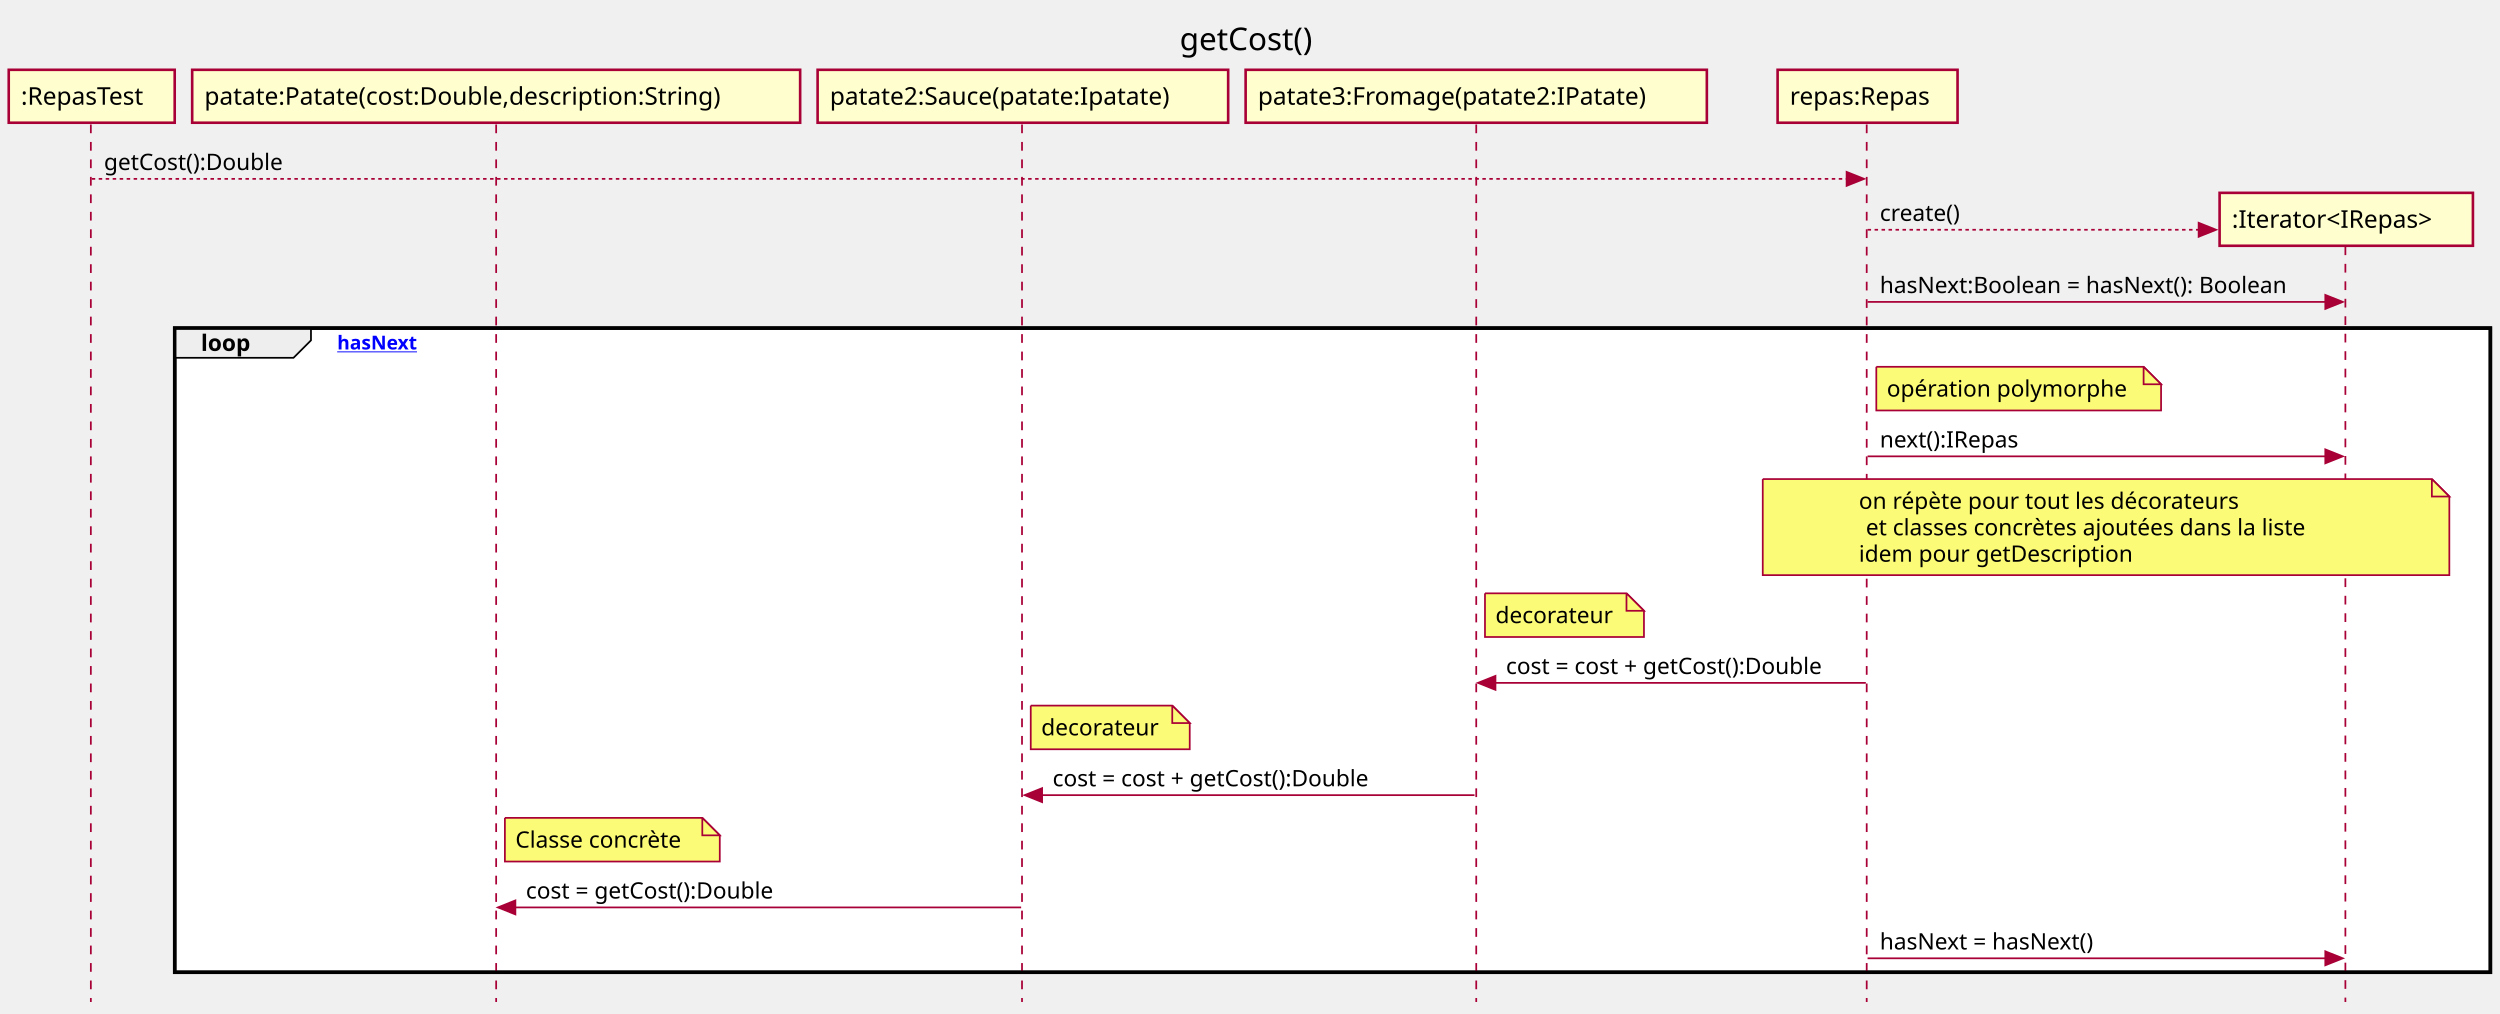
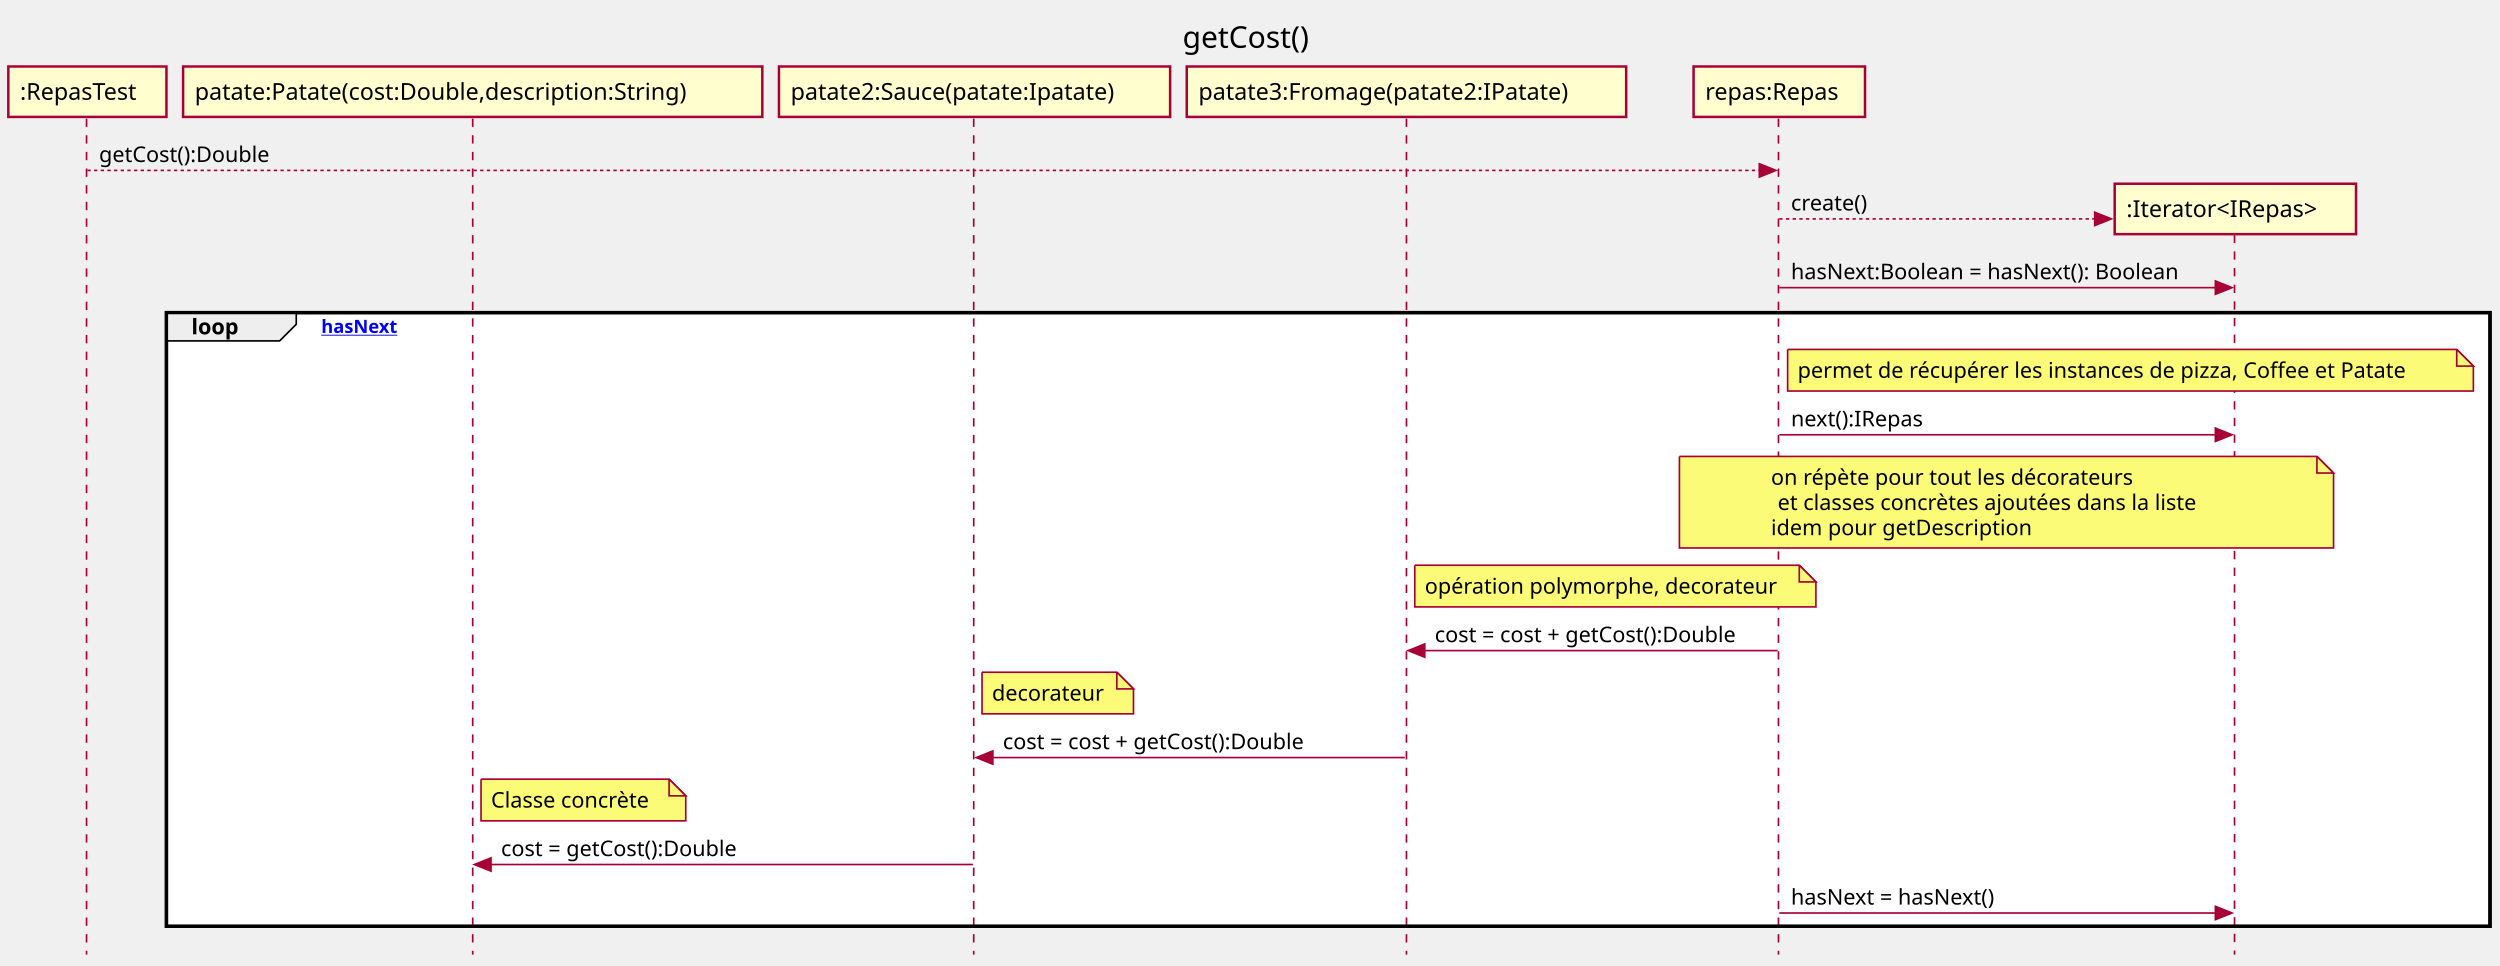
- <svg xmlns="http://www.w3.org/2000/svg" xmlns:xlink="http://www.w3.org/1999/xlink" contentScriptType="application/ecmascript" contentStyleType="text/css" height="580px" preserveAspectRatio="none" style="width:1431px;height:580px;" version="1.1" viewBox="0 0 1431 580" width="1431px" zoomAndPan="magnify">
+ <svg xmlns="http://www.w3.org/2000/svg" xmlns:xlink="http://www.w3.org/1999/xlink" contentScriptType="application/ecmascript" contentStyleType="text/css" height="580px" preserveAspectRatio="none" style="width:1502px;height:580px;" version="1.1" viewBox="0 0 1502 580" width="1502px" zoomAndPan="magnify">
  <defs />
  <g>
-     <text fill="#000000" font-family="sans-serif" font-size="18" lengthAdjust="spacing" textLength="85" x="675.25" y="28.708">getCost()</text>
-     <rect fill="#FFFFFF" height="368.727" style="stroke:#000000;stroke-width:2.0;" width="1325.5" x="100" y="187.812" />
+     <text fill="#000000" font-family="sans-serif" font-size="18" lengthAdjust="spacing" textLength="85" x="710.5" y="28.708">getCost()</text>
+     <rect fill="#FFFFFF" height="368.727" style="stroke:#000000;stroke-width:2.0;" width="1396" x="100" y="187.812" />
    <line style="stroke:#A80036;stroke-width:1.0;stroke-dasharray:5.0,5.0;" x1="52" x2="52" y1="71.25" y2="573.539" />
    <line style="stroke:#A80036;stroke-width:1.0;stroke-dasharray:5.0,5.0;" x1="284" x2="284" y1="71.25" y2="573.539" />
    <line style="stroke:#A80036;stroke-width:1.0;stroke-dasharray:5.0,5.0;" x1="585" x2="585" y1="71.25" y2="573.539" />
    <line style="stroke:#A80036;stroke-width:1.0;stroke-dasharray:5.0,5.0;" x1="845" x2="845" y1="71.25" y2="573.539" />
    <line style="stroke:#A80036;stroke-width:1.0;stroke-dasharray:5.0,5.0;" x1="1068.5" x2="1068.5" y1="71.25" y2="573.539" />
    <line style="stroke:#A80036;stroke-width:1.0;stroke-dasharray:5.0,5.0;" x1="1342.5" x2="1342.5" y1="141.031" y2="573.539" />
    <rect fill="#FEFECE" height="30.297" style="stroke:#A80036;stroke-width:1.5;" width="95" x="5" y="39.953" />
    <text fill="#000000" font-family="sans-serif" font-size="14" lengthAdjust="spacing" textLength="81" x="12" y="59.948">:RepasTest</text>
    <rect fill="#FEFECE" height="30.297" style="stroke:#A80036;stroke-width:1.5;" width="348" x="110" y="39.953" />
    <text fill="#000000" font-family="sans-serif" font-size="14" lengthAdjust="spacing" textLength="334" x="117" y="59.948">patate:Patate(cost:Double,description:String)</text>
    <rect fill="#FEFECE" height="30.297" style="stroke:#A80036;stroke-width:1.5;" width="235" x="468" y="39.953" />
    <text fill="#000000" font-family="sans-serif" font-size="14" lengthAdjust="spacing" textLength="221" x="475" y="59.948">patate2:Sauce(patate:Ipatate)</text>
    <rect fill="#FEFECE" height="30.297" style="stroke:#A80036;stroke-width:1.5;" width="264" x="713" y="39.953" />
    <text fill="#000000" font-family="sans-serif" font-size="14" lengthAdjust="spacing" textLength="250" x="720" y="59.948">patate3:Fromage(patate2:IPatate)</text>
    <rect fill="#FEFECE" height="30.297" style="stroke:#A80036;stroke-width:1.5;" width="103" x="1017.5" y="39.953" />
    <text fill="#000000" font-family="sans-serif" font-size="14" lengthAdjust="spacing" textLength="89" x="1024.5" y="59.948">repas:Repas</text>
    <polygon fill="#A80036" points="1057,98.383,1067,102.383,1057,106.383" style="stroke:#A80036;stroke-width:1.0;" />
    <line style="stroke:#A80036;stroke-width:1.0;stroke-dasharray:2.0,2.0;" x1="52.5" x2="1063" y1="102.383" y2="102.383" />
    <text fill="#000000" font-family="sans-serif" font-size="13" lengthAdjust="spacing" textLength="110" x="59.5" y="97.317">getCost():Double</text>
    <polygon fill="#A80036" points="1258.5,127.516,1268.5,131.516,1258.5,135.516" style="stroke:#A80036;stroke-width:1.0;" />
    <line style="stroke:#A80036;stroke-width:1.0;stroke-dasharray:2.0,2.0;" x1="1069" x2="1264.5" y1="131.516" y2="131.516" />
    <text fill="#000000" font-family="sans-serif" font-size="13" lengthAdjust="spacing" textLength="51" x="1076" y="126.45">create()</text>
    <rect fill="#FEFECE" height="30.297" style="stroke:#A80036;stroke-width:1.5;" width="145" x="1270.5" y="110.383" />
    <text fill="#000000" font-family="sans-serif" font-size="14" lengthAdjust="spacing" textLength="131" x="1277.5" y="130.378">:Iterator&lt;IRepas&gt;</text>
    <polygon fill="#A80036" points="1331,168.812,1341,172.812,1331,176.812" style="stroke:#A80036;stroke-width:1.0;" />
    <line style="stroke:#A80036;stroke-width:1.0;" x1="1069" x2="1337" y1="172.812" y2="172.812" />
    <text fill="#000000" font-family="sans-serif" font-size="13" lengthAdjust="spacing" textLength="250" x="1076" y="167.747">hasNext:Boolean = hasNext(): Boolean</text>
    <path d="M100,187.812 L178,187.812 L178,194.812 L168,204.812 L100,204.812 L100,187.812 " fill="#EEEEEE" style="stroke:#000000;stroke-width:1.0;" />
-     <rect fill="none" height="368.727" style="stroke:#000000;stroke-width:2.0;" width="1325.5" x="100" y="187.812" />
+     <rect fill="none" height="368.727" style="stroke:#000000;stroke-width:2.0;" width="1396" x="100" y="187.812" />
    <text fill="#000000" font-family="sans-serif" font-size="13" font-weight="bold" lengthAdjust="spacing" textLength="33" x="115" y="200.879">loop</text>
    <a href="hasNext" target="_top" title="hasNext" xlink:actuate="onRequest" xlink:href="hasNext" xlink:show="new" xlink:title="hasNext" xlink:type="simple">
      <text fill="#0000FF" font-family="sans-serif" font-size="11" font-weight="bold" lengthAdjust="spacing" text-decoration="underline" textLength="54" x="193" y="200.023">hasNext</text>
    </a>
-     <path d="M1074,209.945 L1074,234.945 L1237,234.945 L1237,219.945 L1227,209.945 L1074,209.945 " fill="#FBFB77" style="stroke:#A80036;stroke-width:1.0;" />
-     <path d="M1227,209.945 L1227,219.945 L1237,219.945 L1227,209.945 " fill="#FBFB77" style="stroke:#A80036;stroke-width:1.0;" />
-     <text fill="#000000" font-family="sans-serif" font-size="13" lengthAdjust="spacing" textLength="142" x="1080" y="227.012">opération polymorphe</text>
+     <path d="M1074,209.945 L1074,234.945 L1486,234.945 L1486,219.945 L1476,209.945 L1074,209.945 " fill="#FBFB77" style="stroke:#A80036;stroke-width:1.0;" />
+     <path d="M1476,209.945 L1476,219.945 L1486,219.945 L1476,209.945 " fill="#FBFB77" style="stroke:#A80036;stroke-width:1.0;" />
+     <text fill="#000000" font-family="sans-serif" font-size="13" lengthAdjust="spacing" textLength="391" x="1080" y="227.012">permet de récupérer les instances de pizza, Coffee et Patate</text>
    <polygon fill="#A80036" points="1331,257.211,1341,261.211,1331,265.211" style="stroke:#A80036;stroke-width:1.0;" />
    <line style="stroke:#A80036;stroke-width:1.0;" x1="1069" x2="1337" y1="261.211" y2="261.211" />
    <text fill="#000000" font-family="sans-serif" font-size="13" lengthAdjust="spacing" textLength="87" x="1076" y="256.145">next():IRepas</text>
    <path d="M1009,274.211 L1009,329.211 L1402,329.211 L1402,284.211 L1392,274.211 L1009,274.211 " fill="#FBFB77" style="stroke:#A80036;stroke-width:1.0;" />
    <path d="M1392,274.211 L1392,284.211 L1402,284.211 L1392,274.211 " fill="#FBFB77" style="stroke:#A80036;stroke-width:1.0;" />
    <text fill="#000000" font-family="sans-serif" font-size="13" lengthAdjust="spacing" textLength="228" x="1064" y="291.278">on répète pour tout les décorateurs</text>
    <text fill="#000000" font-family="sans-serif" font-size="13" lengthAdjust="spacing" textLength="270" x="1068" y="306.411">et classes concrètes ajoutées dans la liste</text>
    <text fill="#000000" font-family="sans-serif" font-size="13" lengthAdjust="spacing" textLength="162" x="1064" y="321.543">idem pour getDescription</text>
-     <path d="M850,339.609 L850,364.609 L941,364.609 L941,349.609 L931,339.609 L850,339.609 " fill="#FBFB77" style="stroke:#A80036;stroke-width:1.0;" />
-     <path d="M931,339.609 L931,349.609 L941,349.609 L931,339.609 " fill="#FBFB77" style="stroke:#A80036;stroke-width:1.0;" />
-     <text fill="#000000" font-family="sans-serif" font-size="13" lengthAdjust="spacing" textLength="70" x="856" y="356.676">decorateur</text>
+     <path d="M850,339.609 L850,364.609 L1091,364.609 L1091,349.609 L1081,339.609 L850,339.609 " fill="#FBFB77" style="stroke:#A80036;stroke-width:1.0;" />
+     <path d="M1081,339.609 L1081,349.609 L1091,349.609 L1081,339.609 " fill="#FBFB77" style="stroke:#A80036;stroke-width:1.0;" />
+     <text fill="#000000" font-family="sans-serif" font-size="13" lengthAdjust="spacing" textLength="220" x="856" y="356.676">opération polymorphe, decorateur</text>
    <polygon fill="#A80036" points="856,386.875,846,390.875,856,394.875" style="stroke:#A80036;stroke-width:1.0;" />
    <line style="stroke:#A80036;stroke-width:1.0;" x1="850" x2="1068" y1="390.875" y2="390.875" />
    <text fill="#000000" font-family="sans-serif" font-size="13" lengthAdjust="spacing" textLength="200" x="862" y="385.809">cost = cost + getCost():Double</text>
    <path d="M590,403.875 L590,428.875 L681,428.875 L681,413.875 L671,403.875 L590,403.875 " fill="#FBFB77" style="stroke:#A80036;stroke-width:1.0;" />
    <path d="M671,403.875 L671,413.875 L681,413.875 L671,403.875 " fill="#FBFB77" style="stroke:#A80036;stroke-width:1.0;" />
    <text fill="#000000" font-family="sans-serif" font-size="13" lengthAdjust="spacing" textLength="70" x="596" y="420.942">decorateur</text>
    <polygon fill="#A80036" points="596.5,451.141,586.5,455.141,596.5,459.141" style="stroke:#A80036;stroke-width:1.0;" />
    <line style="stroke:#A80036;stroke-width:1.0;" x1="590.5" x2="844" y1="455.141" y2="455.141" />
    <text fill="#000000" font-family="sans-serif" font-size="13" lengthAdjust="spacing" textLength="200" x="602.5" y="450.075">cost = cost + getCost():Double</text>
    <path d="M289,468.141 L289,493.141 L412,493.141 L412,478.141 L402,468.141 L289,468.141 " fill="#FBFB77" style="stroke:#A80036;stroke-width:1.0;" />
    <path d="M402,468.141 L402,478.141 L412,478.141 L402,468.141 " fill="#FBFB77" style="stroke:#A80036;stroke-width:1.0;" />
    <text fill="#000000" font-family="sans-serif" font-size="13" lengthAdjust="spacing" textLength="102" x="295" y="485.207">Classe concrète</text>
    <polygon fill="#A80036" points="295,515.406,285,519.406,295,523.406" style="stroke:#A80036;stroke-width:1.0;" />
    <line style="stroke:#A80036;stroke-width:1.0;" x1="289" x2="584.5" y1="519.406" y2="519.406" />
    <text fill="#000000" font-family="sans-serif" font-size="13" lengthAdjust="spacing" textLength="155" x="301" y="514.34">cost = getCost():Double</text>
    <polygon fill="#A80036" points="1331,544.539,1341,548.539,1331,552.539" style="stroke:#A80036;stroke-width:1.0;" />
    <line style="stroke:#A80036;stroke-width:1.0;" x1="1069" x2="1337" y1="548.539" y2="548.539" />
    <text fill="#000000" font-family="sans-serif" font-size="13" lengthAdjust="spacing" textLength="134" x="1076" y="543.473">hasNext = hasNext()</text>
  </g>
</svg>
